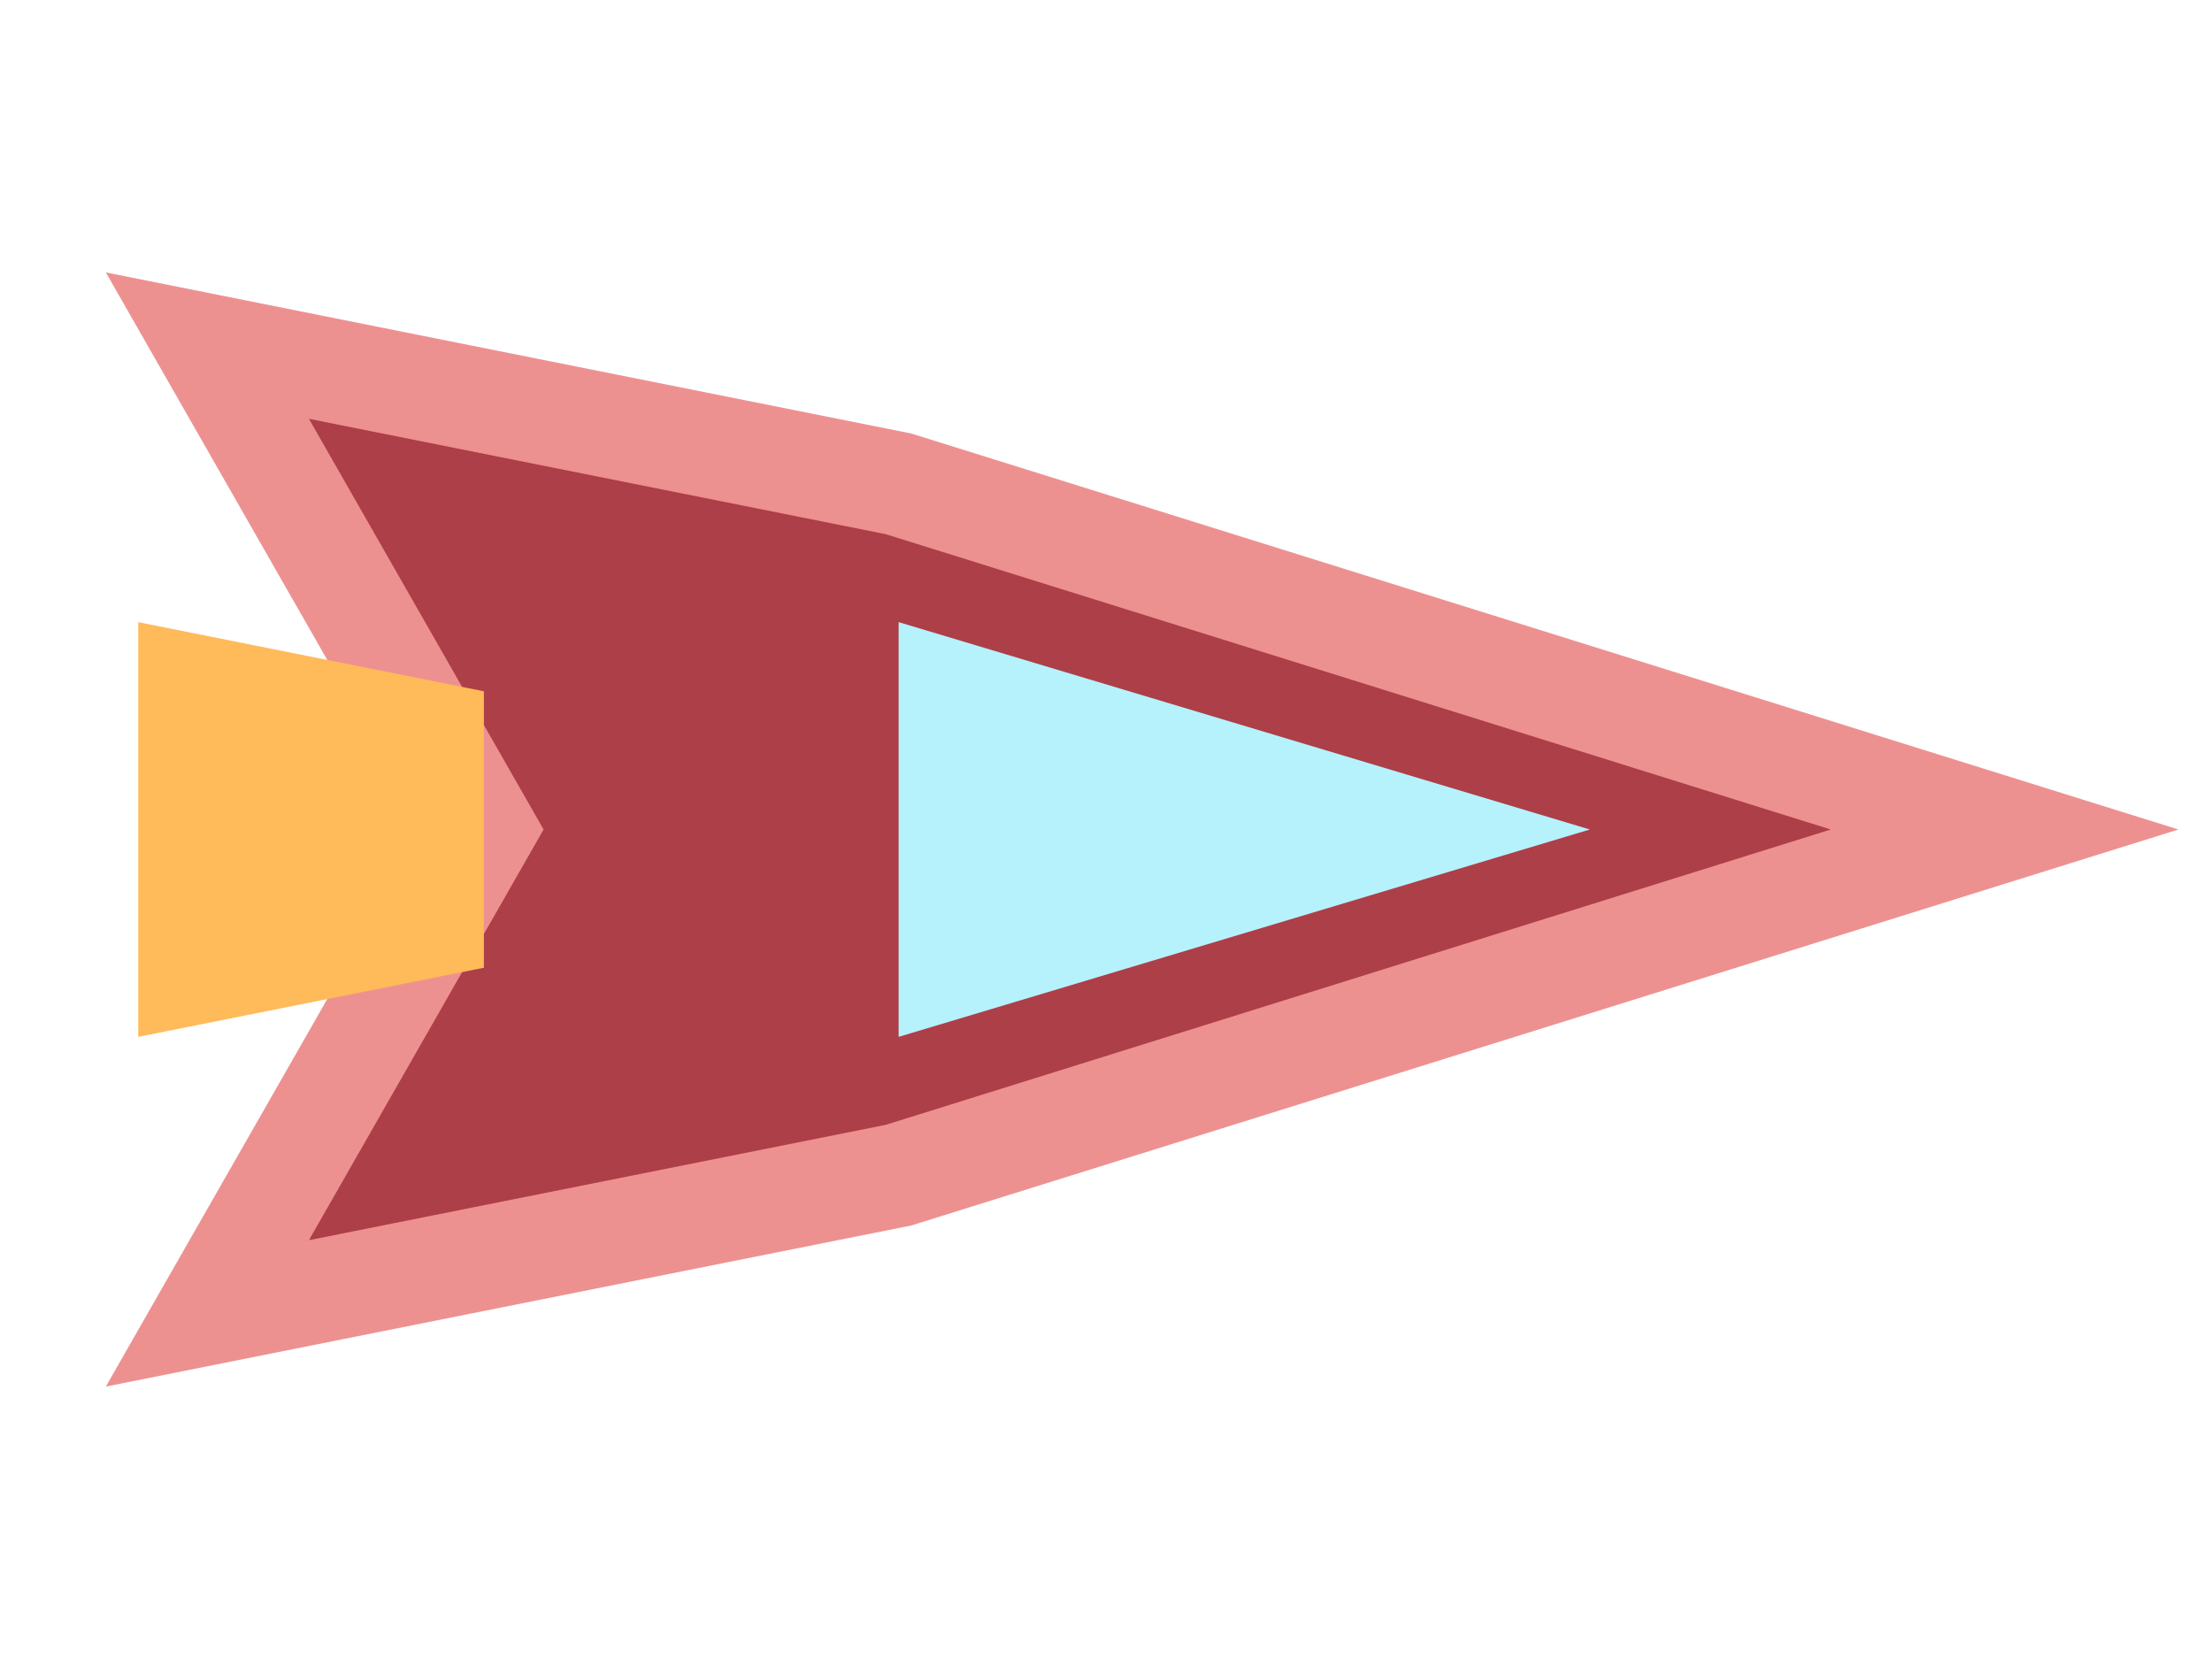
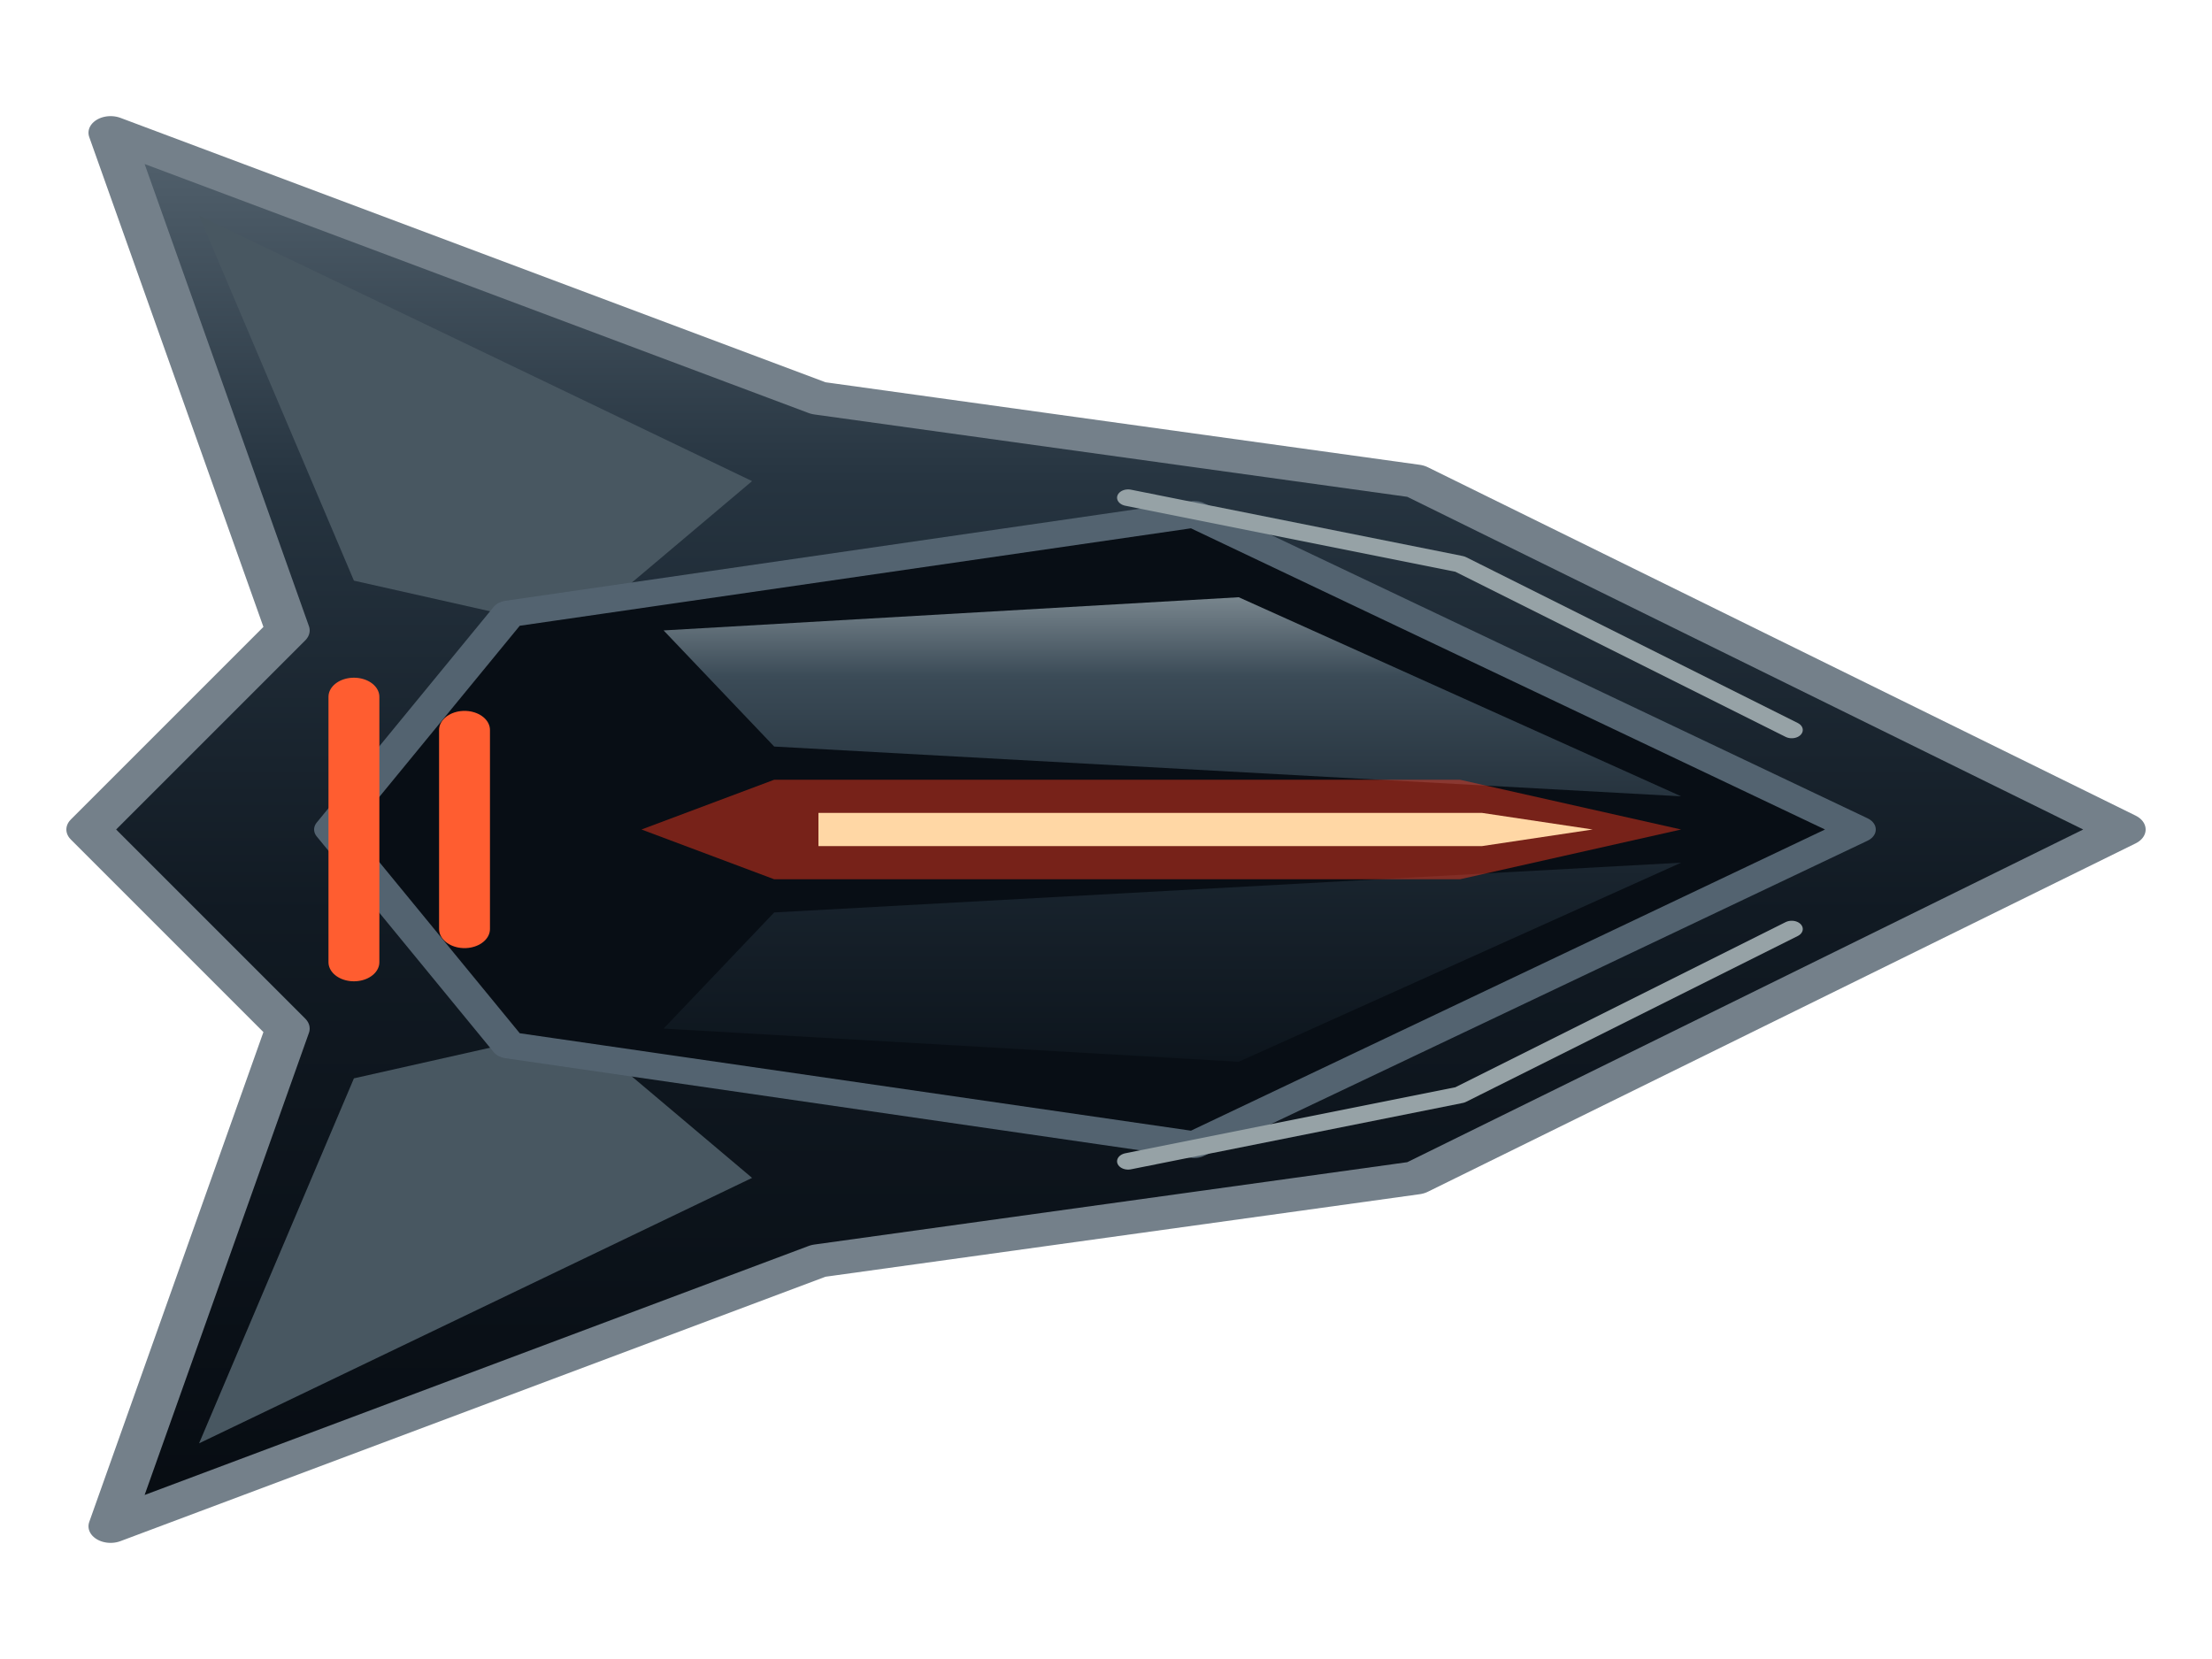
<svg xmlns="http://www.w3.org/2000/svg" width="32" height="24" viewBox="0 0 32 24">
-   <path d="M3 5 L13 7 L29 12 L13 17 L3 19 L7 12 Z" fill="#ad3f48" stroke="#ed9190" stroke-width="1.5" />
-   <path d="M13 9 L23 12 L13 15 Z" fill="#b5f2fc" />
-   <path d="M2 9 L7 10 L7 14 L2 15 Z" fill="#ffba59" />
+   <defs>
+     <linearGradient id="hull" x1="0" y1="0" x2="0" y2="1">
+       <stop stop-color="#53626e" />
+       <stop offset=".25" stop-color="#263440" />
+       <stop offset=".56" stop-color="#111a23" />
+       <stop offset="1" stop-color="#070c12" />
+     </linearGradient>
+     <linearGradient id="plate" x1="0" y1="0" x2="0" y2="1">
+       <stop stop-color="#78858d" />
+       <stop offset=".17" stop-color="#3b4b57" />
+       <stop offset=".6" stop-color="#19242e" />
+       <stop offset="1" stop-color="#0d151d" />
+     </linearGradient>
+     <linearGradient id="core" x1="0" y1="0" x2="0" y2="1">
+       <stop stop-color="#ff4a26" />
+       <stop offset=".5" stop-color="#ffe3b6" />
+       <stop offset="1" stop-color="#ff4a26" />
+     </linearGradient>
+   </defs>
+   <g transform="translate(0 0) scale(0.32 0.24)" stroke-linejoin="round" stroke-linecap="round">
+     <path d="M5 8 37 24 64 29 96 50 64 71 37 76 5 92 13 62 4 50 13 38Z" fill="url(#hull)" stroke="#74808a" stroke-width="2" />
+     <path d="M9 13 34 29 26 38 16 35Z M9 87 34 71 26 62 16 65Z" fill="#485761" />
+     <path d="M23 37 54 31 84 50 54 69 23 63 15 50Z" fill="#080e15" stroke="#536370" stroke-width="1.6" />
+     <path d="M30 38 56 36 76 48 35 45Z M30 62 56 64 76 52 35 55Z" fill="url(#plate)" />
+     <path d="M35 47 66 47 76 50 66 53 35 53 29 50Z" fill="#ff391c" opacity=".45" />
+     <path d="M37 49 67 49 72 50 67 51 37 51Z" fill="#ffd7a5" />
+     <path d="M16 42V58 M21 44V56" stroke="#ff5d30" stroke-width="2.3" />
+     <path d="M51 30 66 34 81 44 M51 70 66 66 81 56" fill="none" stroke="#96a2a6" stroke-width="1" />
+   </g>
</svg>
